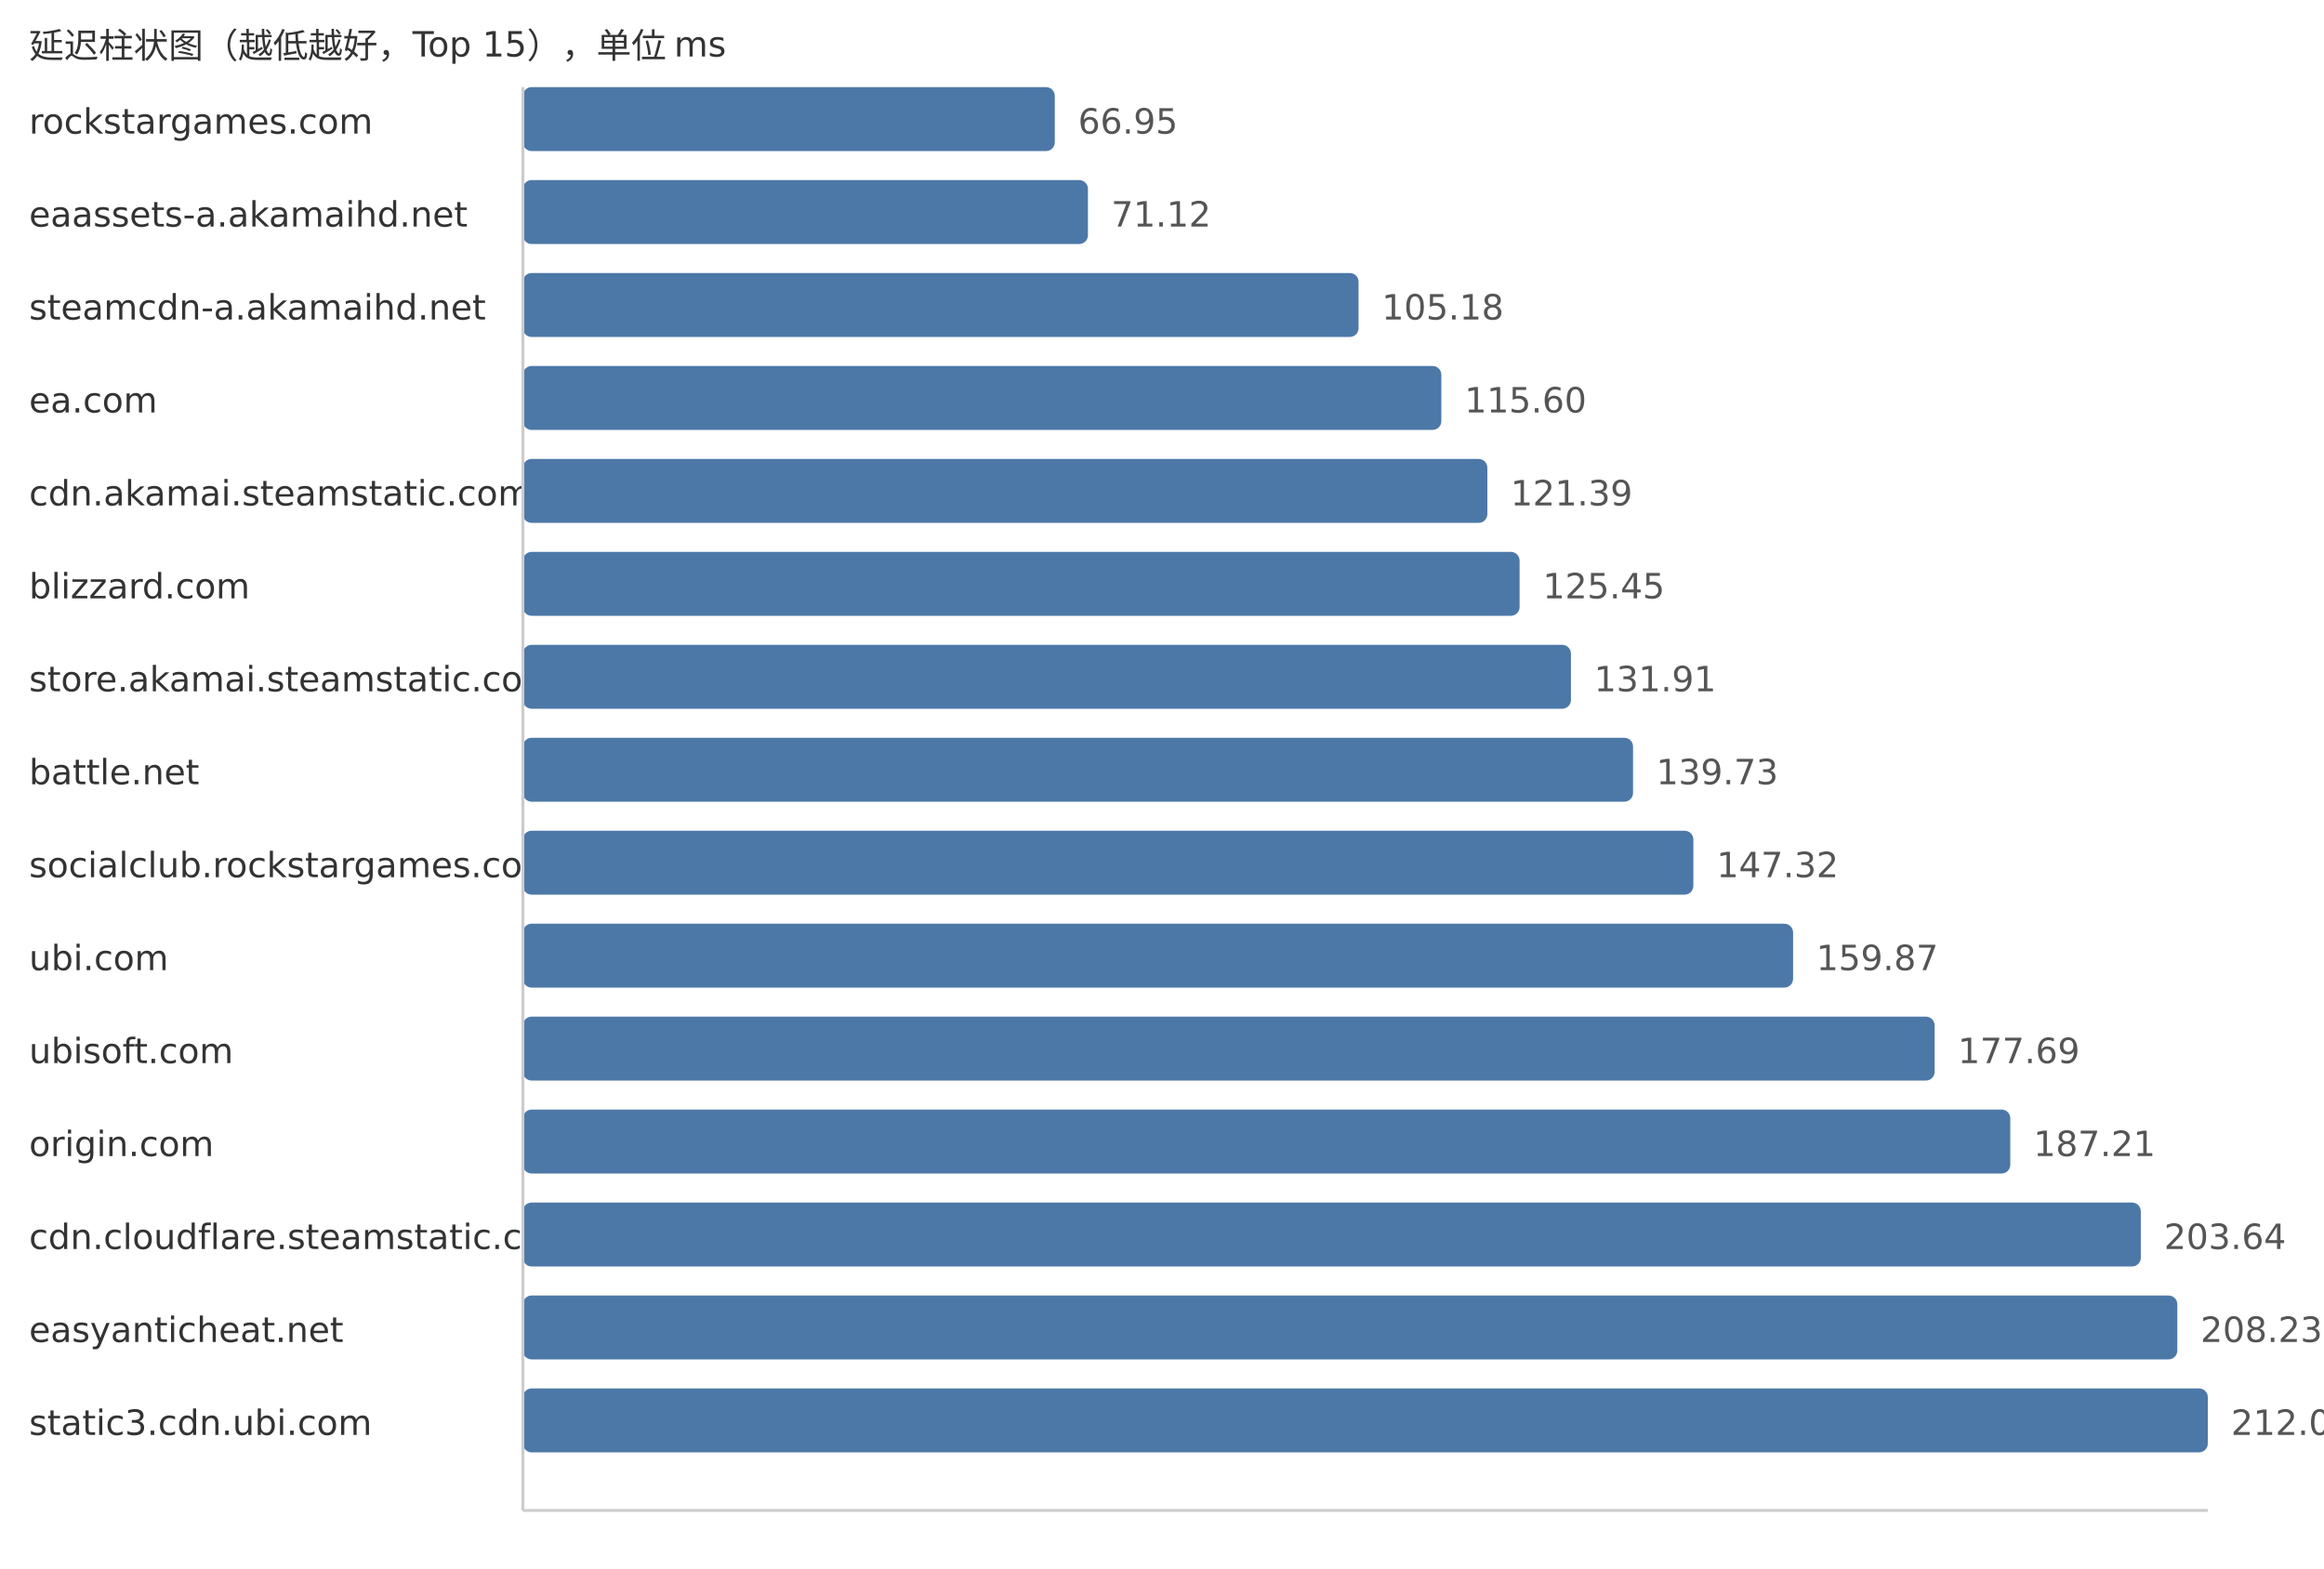
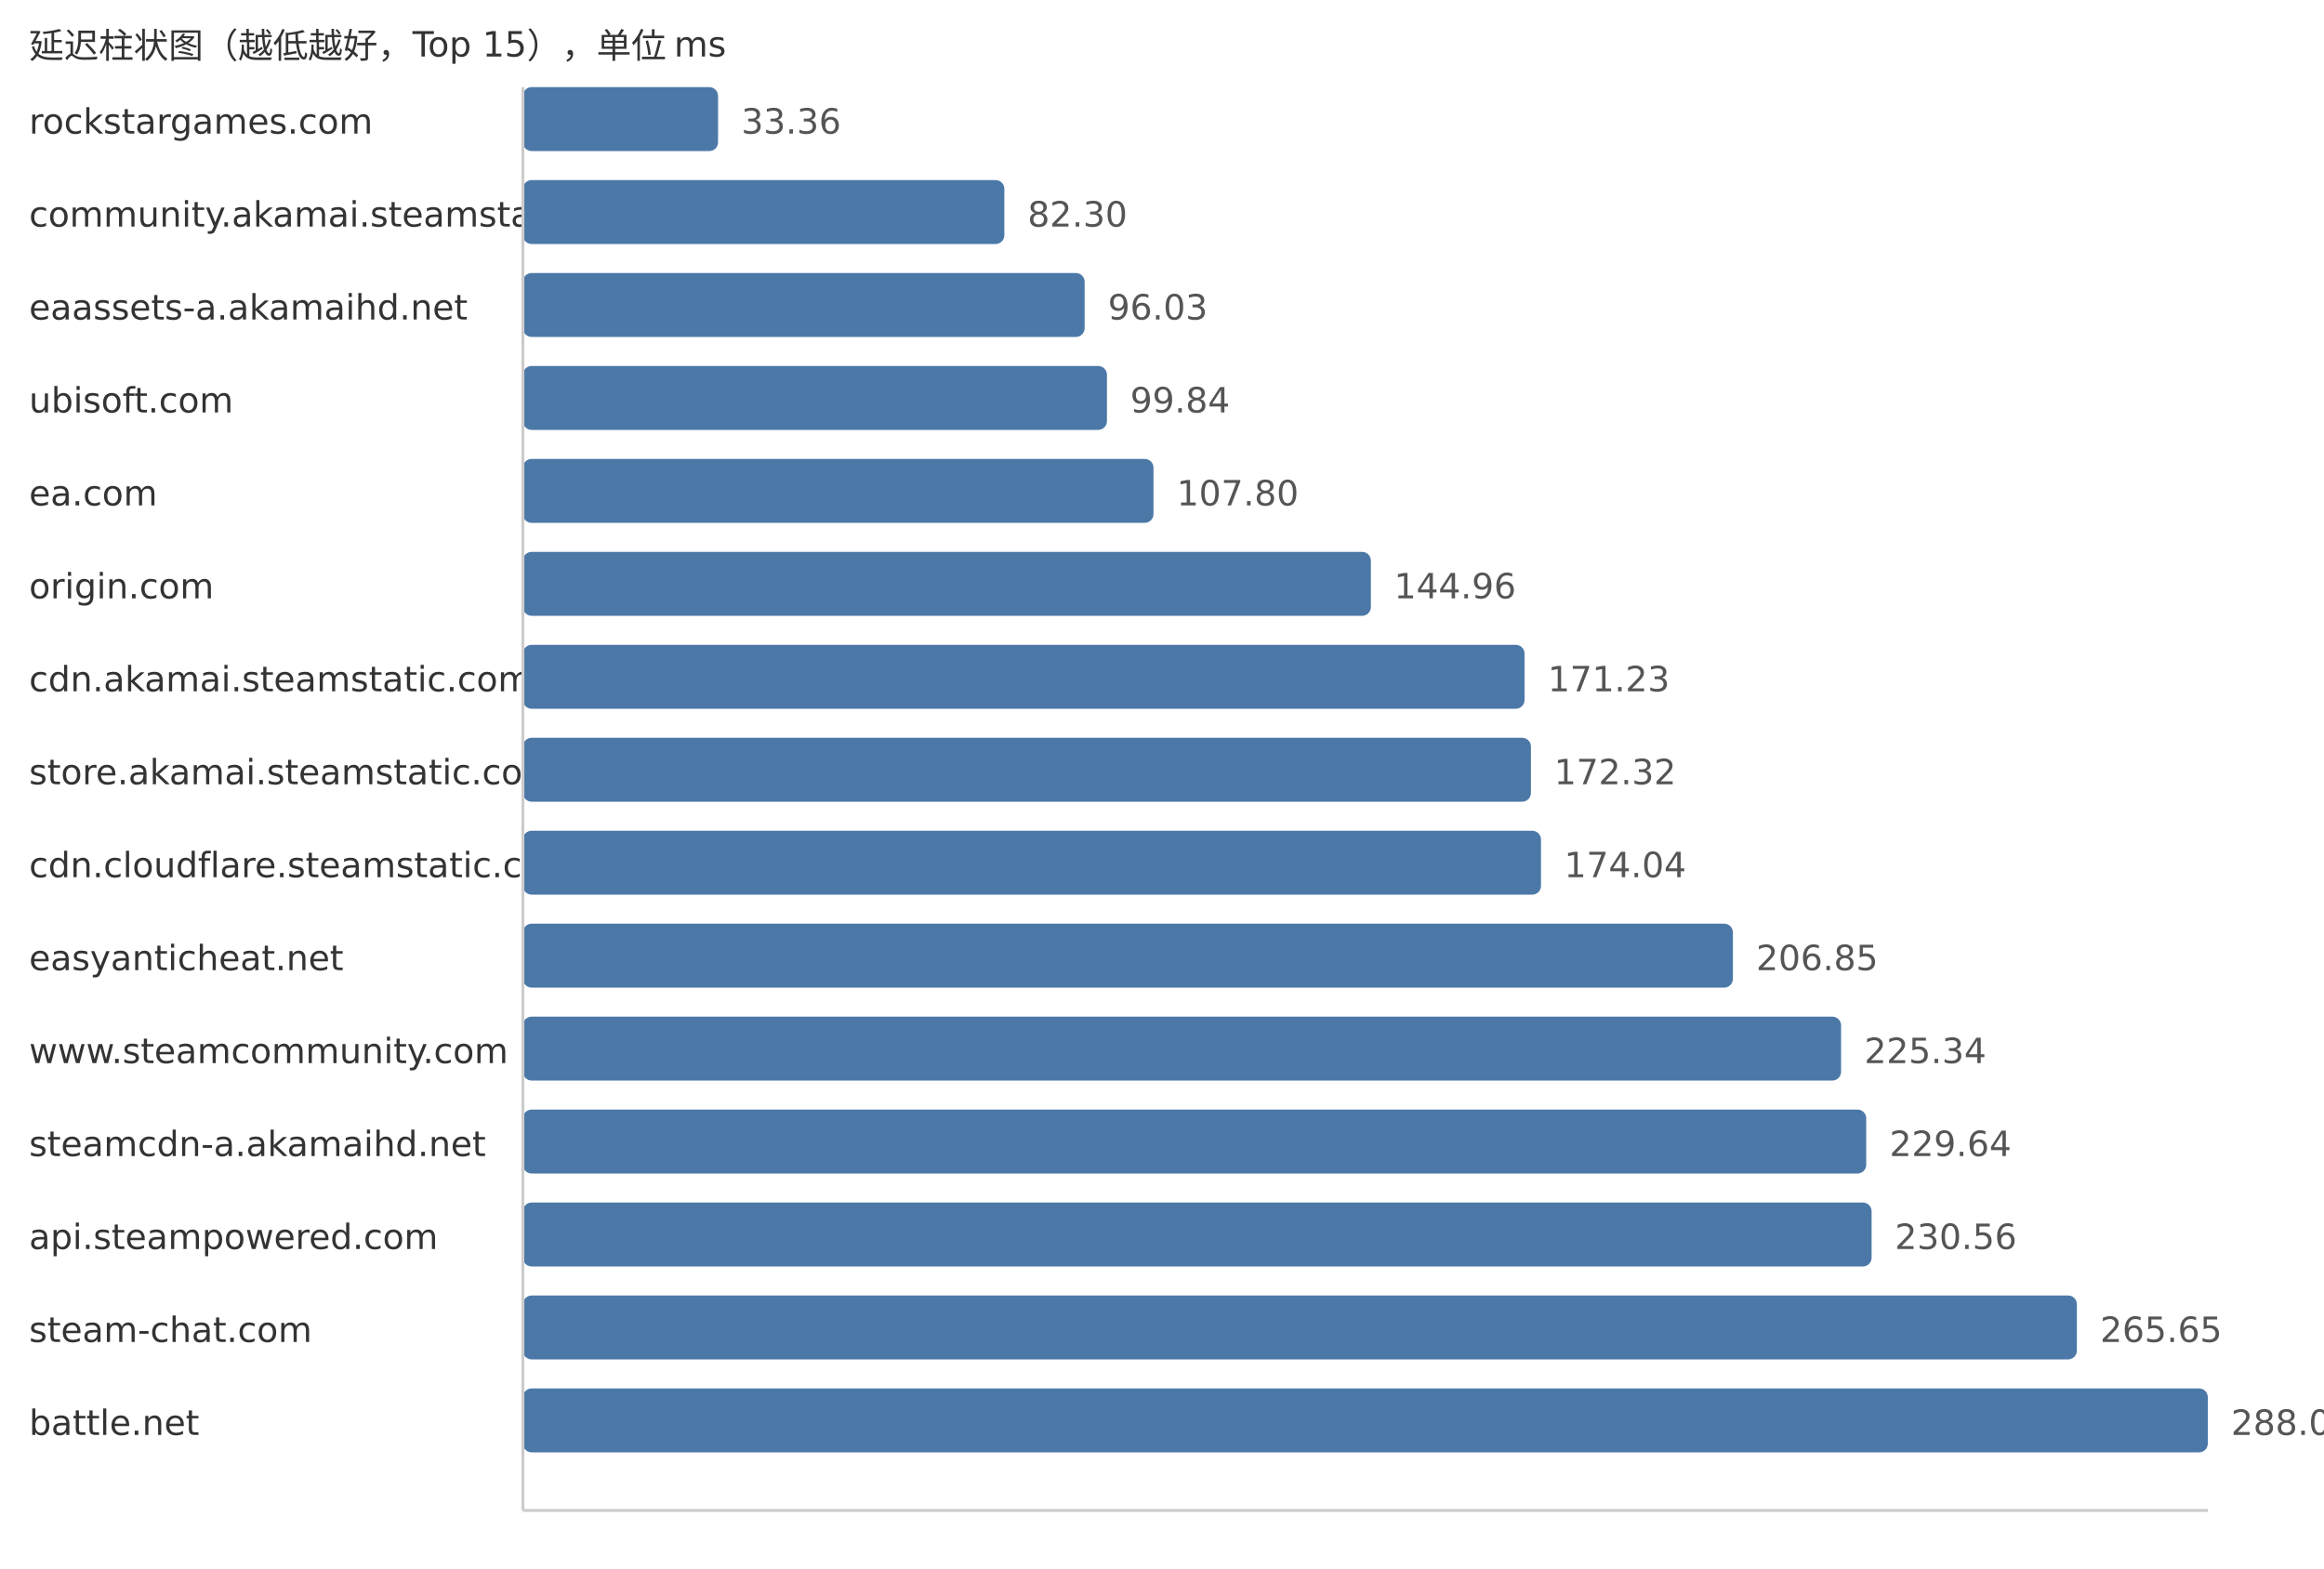
<svg xmlns="http://www.w3.org/2000/svg" width="800" height="540">
  <style> .label{font-family:DejaVu Sans,Verdana,Geneva,sans-serif;font-size:12px;fill:#333} .value{font-family:DejaVu Sans,Verdana,Geneva,sans-serif;font-size:12px;fill:#555} </style>
  <text x="10" y="20" class="label">延迟柱状图（越低越好，Top 15），单位 ms</text>
  <text x="10" y="46" class="label">rockstargames.com</text>
-   <rect x="180" y="30" width="183.1" height="22" fill="#4c78a8" rx="3" />
-   <text x="371.1" y="46" class="value">66.95</text>
-   <text x="10" y="78" class="label">eaassets-a.akamaihd.net</text>
-   <rect x="180" y="62" width="194.51" height="22" fill="#4c78a8" rx="3" />
-   <text x="382.51" y="78" class="value">71.12</text>
-   <text x="10" y="110" class="label">steamcdn-a.akamaihd.net</text>
-   <rect x="180" y="94" width="287.66" height="22" fill="#4c78a8" rx="3" />
-   <text x="475.66" y="110" class="value">105.18</text>
-   <text x="10" y="142" class="label">ea.com</text>
-   <rect x="180" y="126" width="316.16" height="22" fill="#4c78a8" rx="3" />
-   <text x="504.16" y="142" class="value">115.60</text>
-   <text x="10" y="174" class="label">cdn.akamai.steamstatic.com</text>
-   <rect x="180" y="158" width="332.0" height="22" fill="#4c78a8" rx="3" />
-   <text x="520.0" y="174" class="value">121.39</text>
-   <text x="10" y="206" class="label">blizzard.com</text>
-   <rect x="180" y="190" width="343.1" height="22" fill="#4c78a8" rx="3" />
-   <text x="531.1" y="206" class="value">125.45</text>
-   <text x="10" y="238" class="label">store.akamai.steamstatic.com</text>
-   <rect x="180" y="222" width="360.77" height="22" fill="#4c78a8" rx="3" />
-   <text x="548.77" y="238" class="value">131.91</text>
-   <text x="10" y="270" class="label">battle.net</text>
-   <rect x="180" y="254" width="382.15" height="22" fill="#4c78a8" rx="3" />
-   <text x="570.15" y="270" class="value">139.73</text>
-   <text x="10" y="302" class="label">socialclub.rockstargames.com</text>
-   <rect x="180" y="286" width="402.91" height="22" fill="#4c78a8" rx="3" />
-   <text x="590.91" y="302" class="value">147.32</text>
-   <text x="10" y="334" class="label">ubi.com</text>
-   <rect x="180" y="318" width="437.24" height="22" fill="#4c78a8" rx="3" />
-   <text x="625.24" y="334" class="value">159.87</text>
-   <text x="10" y="366" class="label">ubisoft.com</text>
-   <rect x="180" y="350" width="485.97" height="22" fill="#4c78a8" rx="3" />
-   <text x="673.97" y="366" class="value">177.69</text>
-   <text x="10" y="398" class="label">origin.com</text>
-   <rect x="180" y="382" width="512.01" height="22" fill="#4c78a8" rx="3" />
-   <text x="700.01" y="398" class="value">187.21</text>
-   <text x="10" y="430" class="label">cdn.cloudflare.steamstatic.com</text>
-   <rect x="180" y="414" width="556.94" height="22" fill="#4c78a8" rx="3" />
-   <text x="744.94" y="430" class="value">203.64</text>
-   <text x="10" y="462" class="label">easyanticheat.net</text>
-   <rect x="180" y="446" width="569.5" height="22" fill="#4c78a8" rx="3" />
-   <text x="757.5" y="462" class="value">208.23</text>
-   <text x="10" y="494" class="label">static3.cdn.ubi.com</text>
+   <rect x="180" y="30" width="67.18" height="22" fill="#4c78a8" rx="3" />
+   <text x="255.18" y="46" class="value">33.36</text>
+   <text x="10" y="78" class="label">community.akamai.steamstatic.com</text>
+   <rect x="180" y="62" width="165.73" height="22" fill="#4c78a8" rx="3" />
+   <text x="353.73" y="78" class="value">82.30</text>
+   <text x="10" y="110" class="label">eaassets-a.akamaihd.net</text>
+   <rect x="180" y="94" width="193.37" height="22" fill="#4c78a8" rx="3" />
+   <text x="381.37" y="110" class="value">96.03</text>
+   <text x="10" y="142" class="label">ubisoft.com</text>
+   <rect x="180" y="126" width="201.05" height="22" fill="#4c78a8" rx="3" />
+   <text x="389.05" y="142" class="value">99.84</text>
+   <text x="10" y="174" class="label">ea.com</text>
+   <rect x="180" y="158" width="217.07" height="22" fill="#4c78a8" rx="3" />
+   <text x="405.07" y="174" class="value">107.80</text>
+   <text x="10" y="206" class="label">origin.com</text>
+   <rect x="180" y="190" width="291.9" height="22" fill="#4c78a8" rx="3" />
+   <text x="479.9" y="206" class="value">144.96</text>
+   <text x="10" y="238" class="label">cdn.akamai.steamstatic.com</text>
+   <rect x="180" y="222" width="344.8" height="22" fill="#4c78a8" rx="3" />
+   <text x="532.8" y="238" class="value">171.23</text>
+   <text x="10" y="270" class="label">store.akamai.steamstatic.com</text>
+   <rect x="180" y="254" width="347.0" height="22" fill="#4c78a8" rx="3" />
+   <text x="535.0" y="270" class="value">172.32</text>
+   <text x="10" y="302" class="label">cdn.cloudflare.steamstatic.com</text>
+   <rect x="180" y="286" width="350.46" height="22" fill="#4c78a8" rx="3" />
+   <text x="538.46" y="302" class="value">174.04</text>
+   <text x="10" y="334" class="label">easyanticheat.net</text>
+   <rect x="180" y="318" width="416.53" height="22" fill="#4c78a8" rx="3" />
+   <text x="604.53" y="334" class="value">206.85</text>
+   <text x="10" y="366" class="label">www.steamcommunity.com</text>
+   <rect x="180" y="350" width="453.76" height="22" fill="#4c78a8" rx="3" />
+   <text x="641.76" y="366" class="value">225.34</text>
+   <text x="10" y="398" class="label">steamcdn-a.akamaihd.net</text>
+   <rect x="180" y="382" width="462.42" height="22" fill="#4c78a8" rx="3" />
+   <text x="650.42" y="398" class="value">229.64</text>
+   <text x="10" y="430" class="label">api.steampowered.com</text>
+   <rect x="180" y="414" width="464.27" height="22" fill="#4c78a8" rx="3" />
+   <text x="652.27" y="430" class="value">230.56</text>
+   <text x="10" y="462" class="label">steam-chat.com</text>
+   <rect x="180" y="446" width="534.93" height="22" fill="#4c78a8" rx="3" />
+   <text x="722.93" y="462" class="value">265.65</text>
+   <text x="10" y="494" class="label">battle.net</text>
  <rect x="180" y="478" width="580.0" height="22" fill="#4c78a8" rx="3" />
-   <text x="768.0" y="494" class="value">212.07</text>
+   <text x="768.0" y="494" class="value">288.03</text>
  <line x1="180" y1="30" x2="180" y2="520" stroke="#ccc" />
  <line x1="180" y1="520" x2="760" y2="520" stroke="#ccc" />
</svg>
